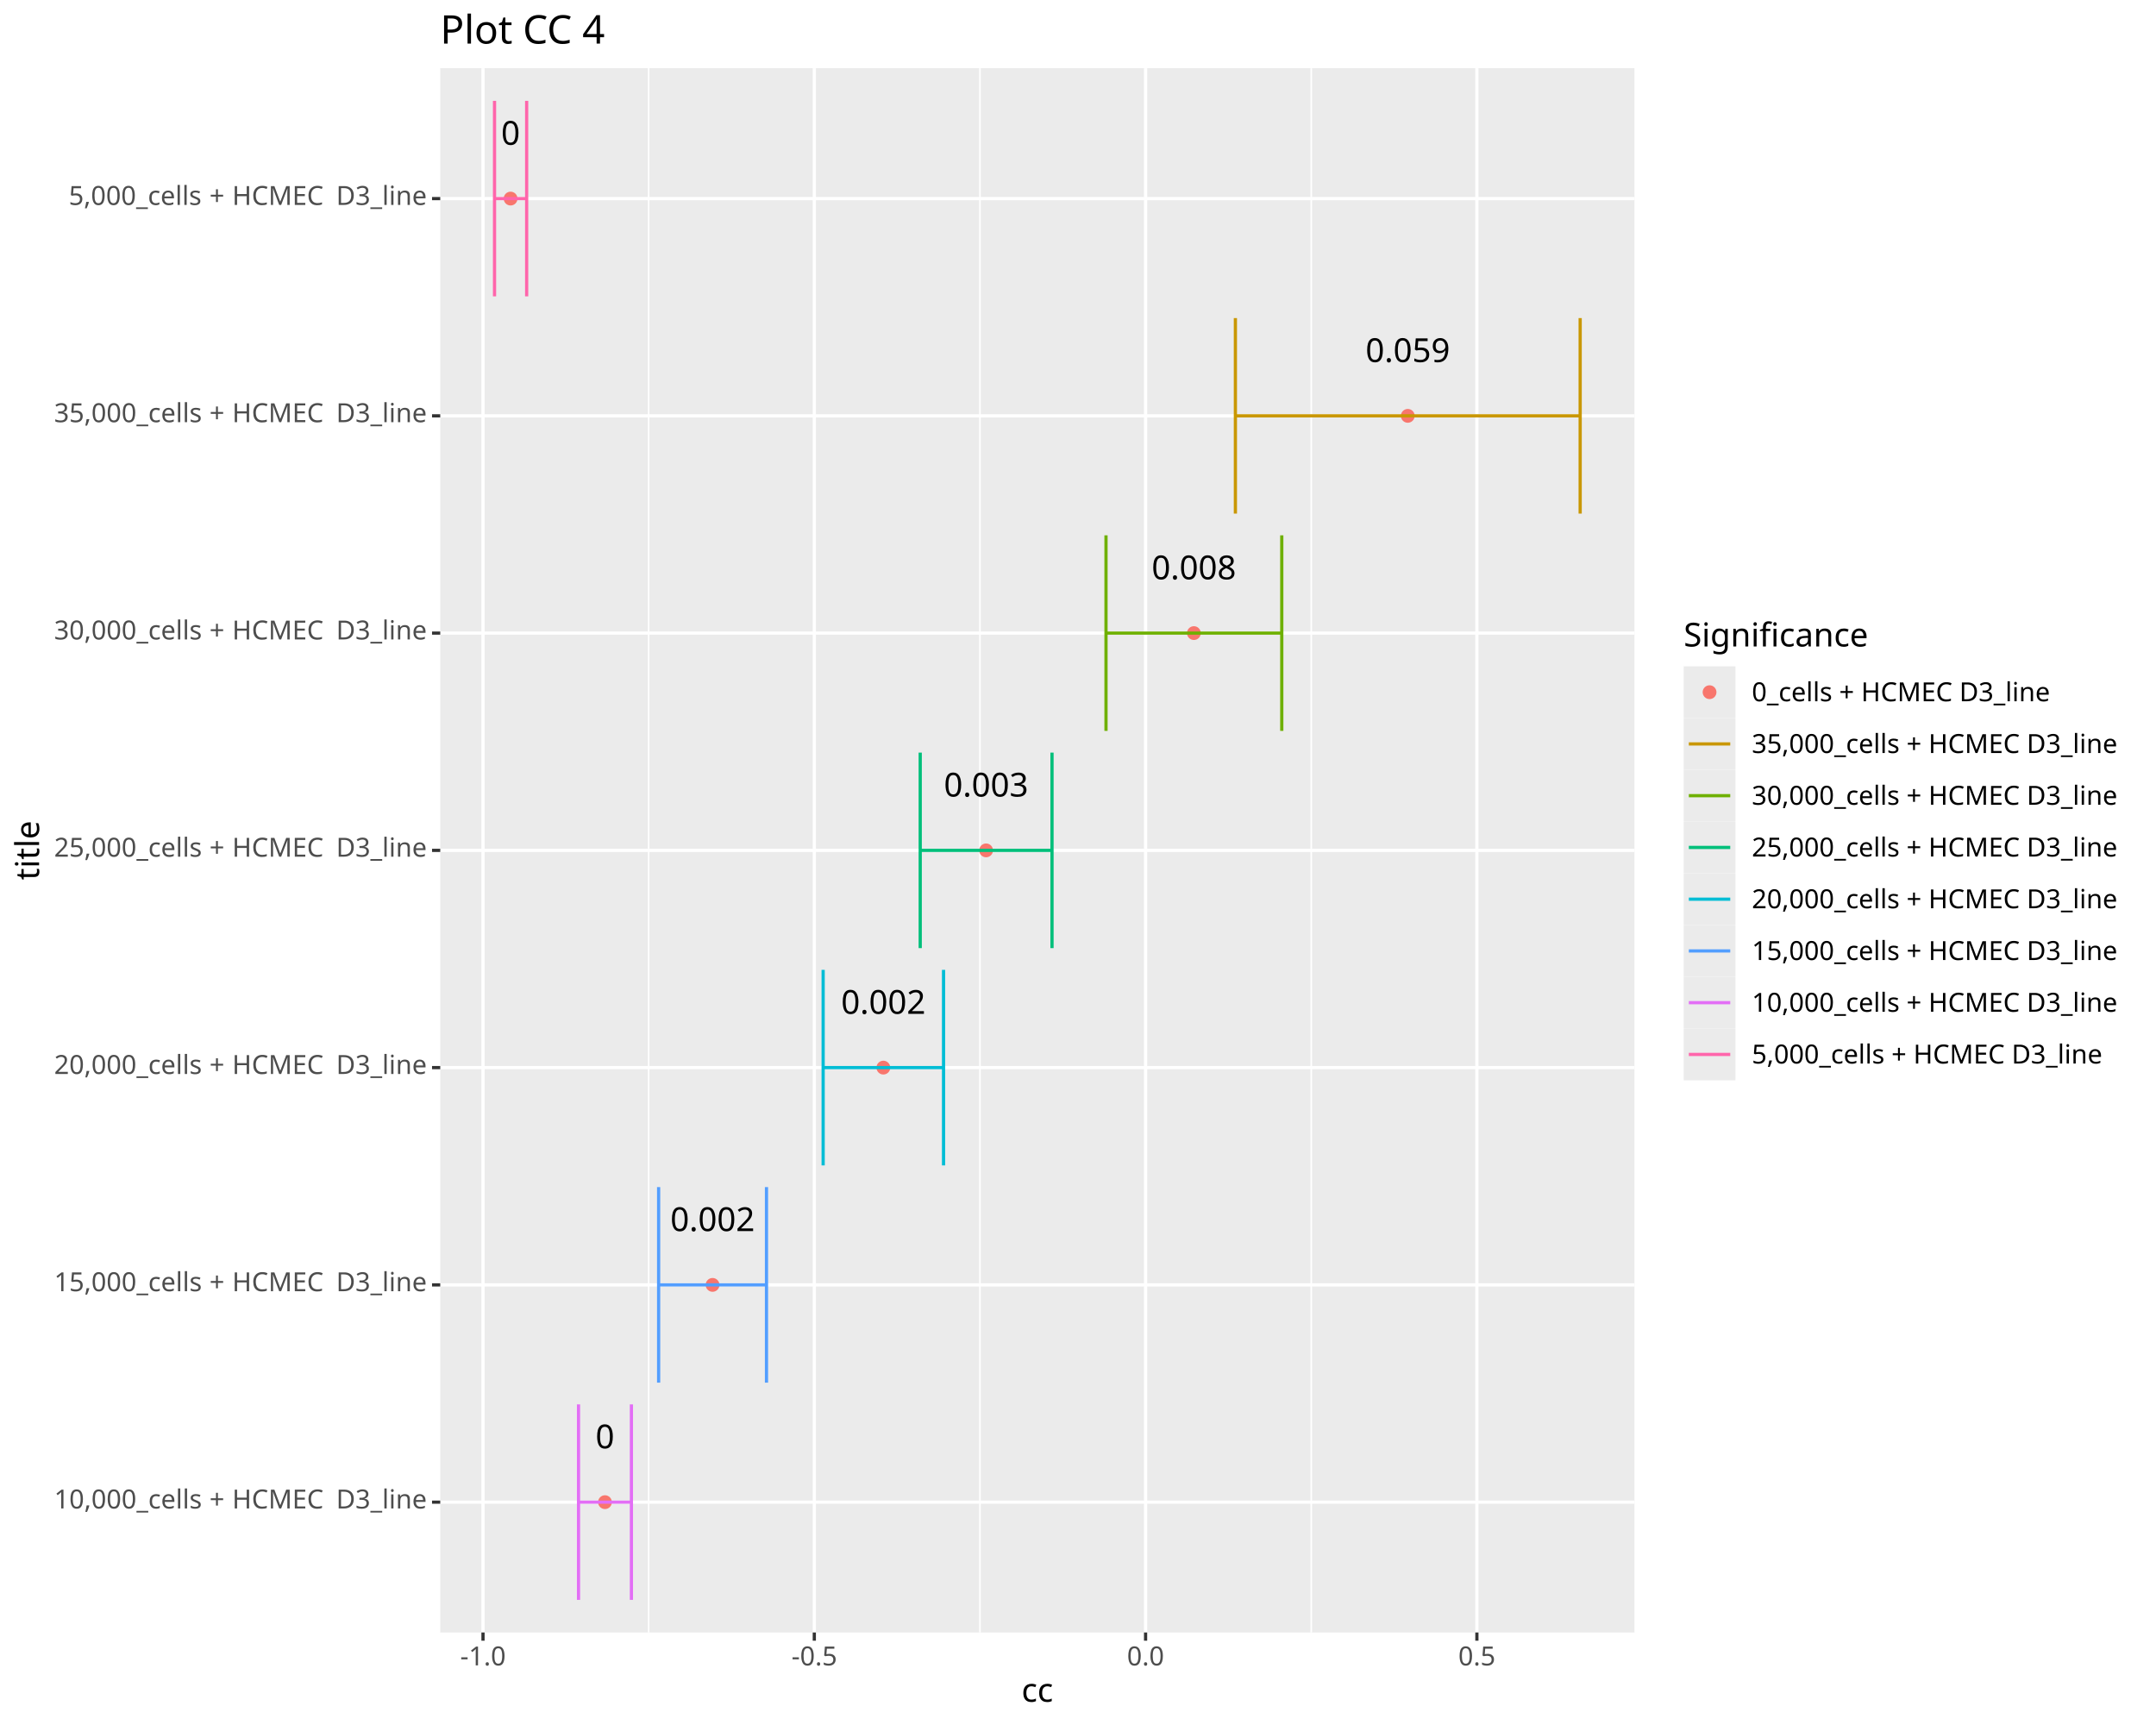
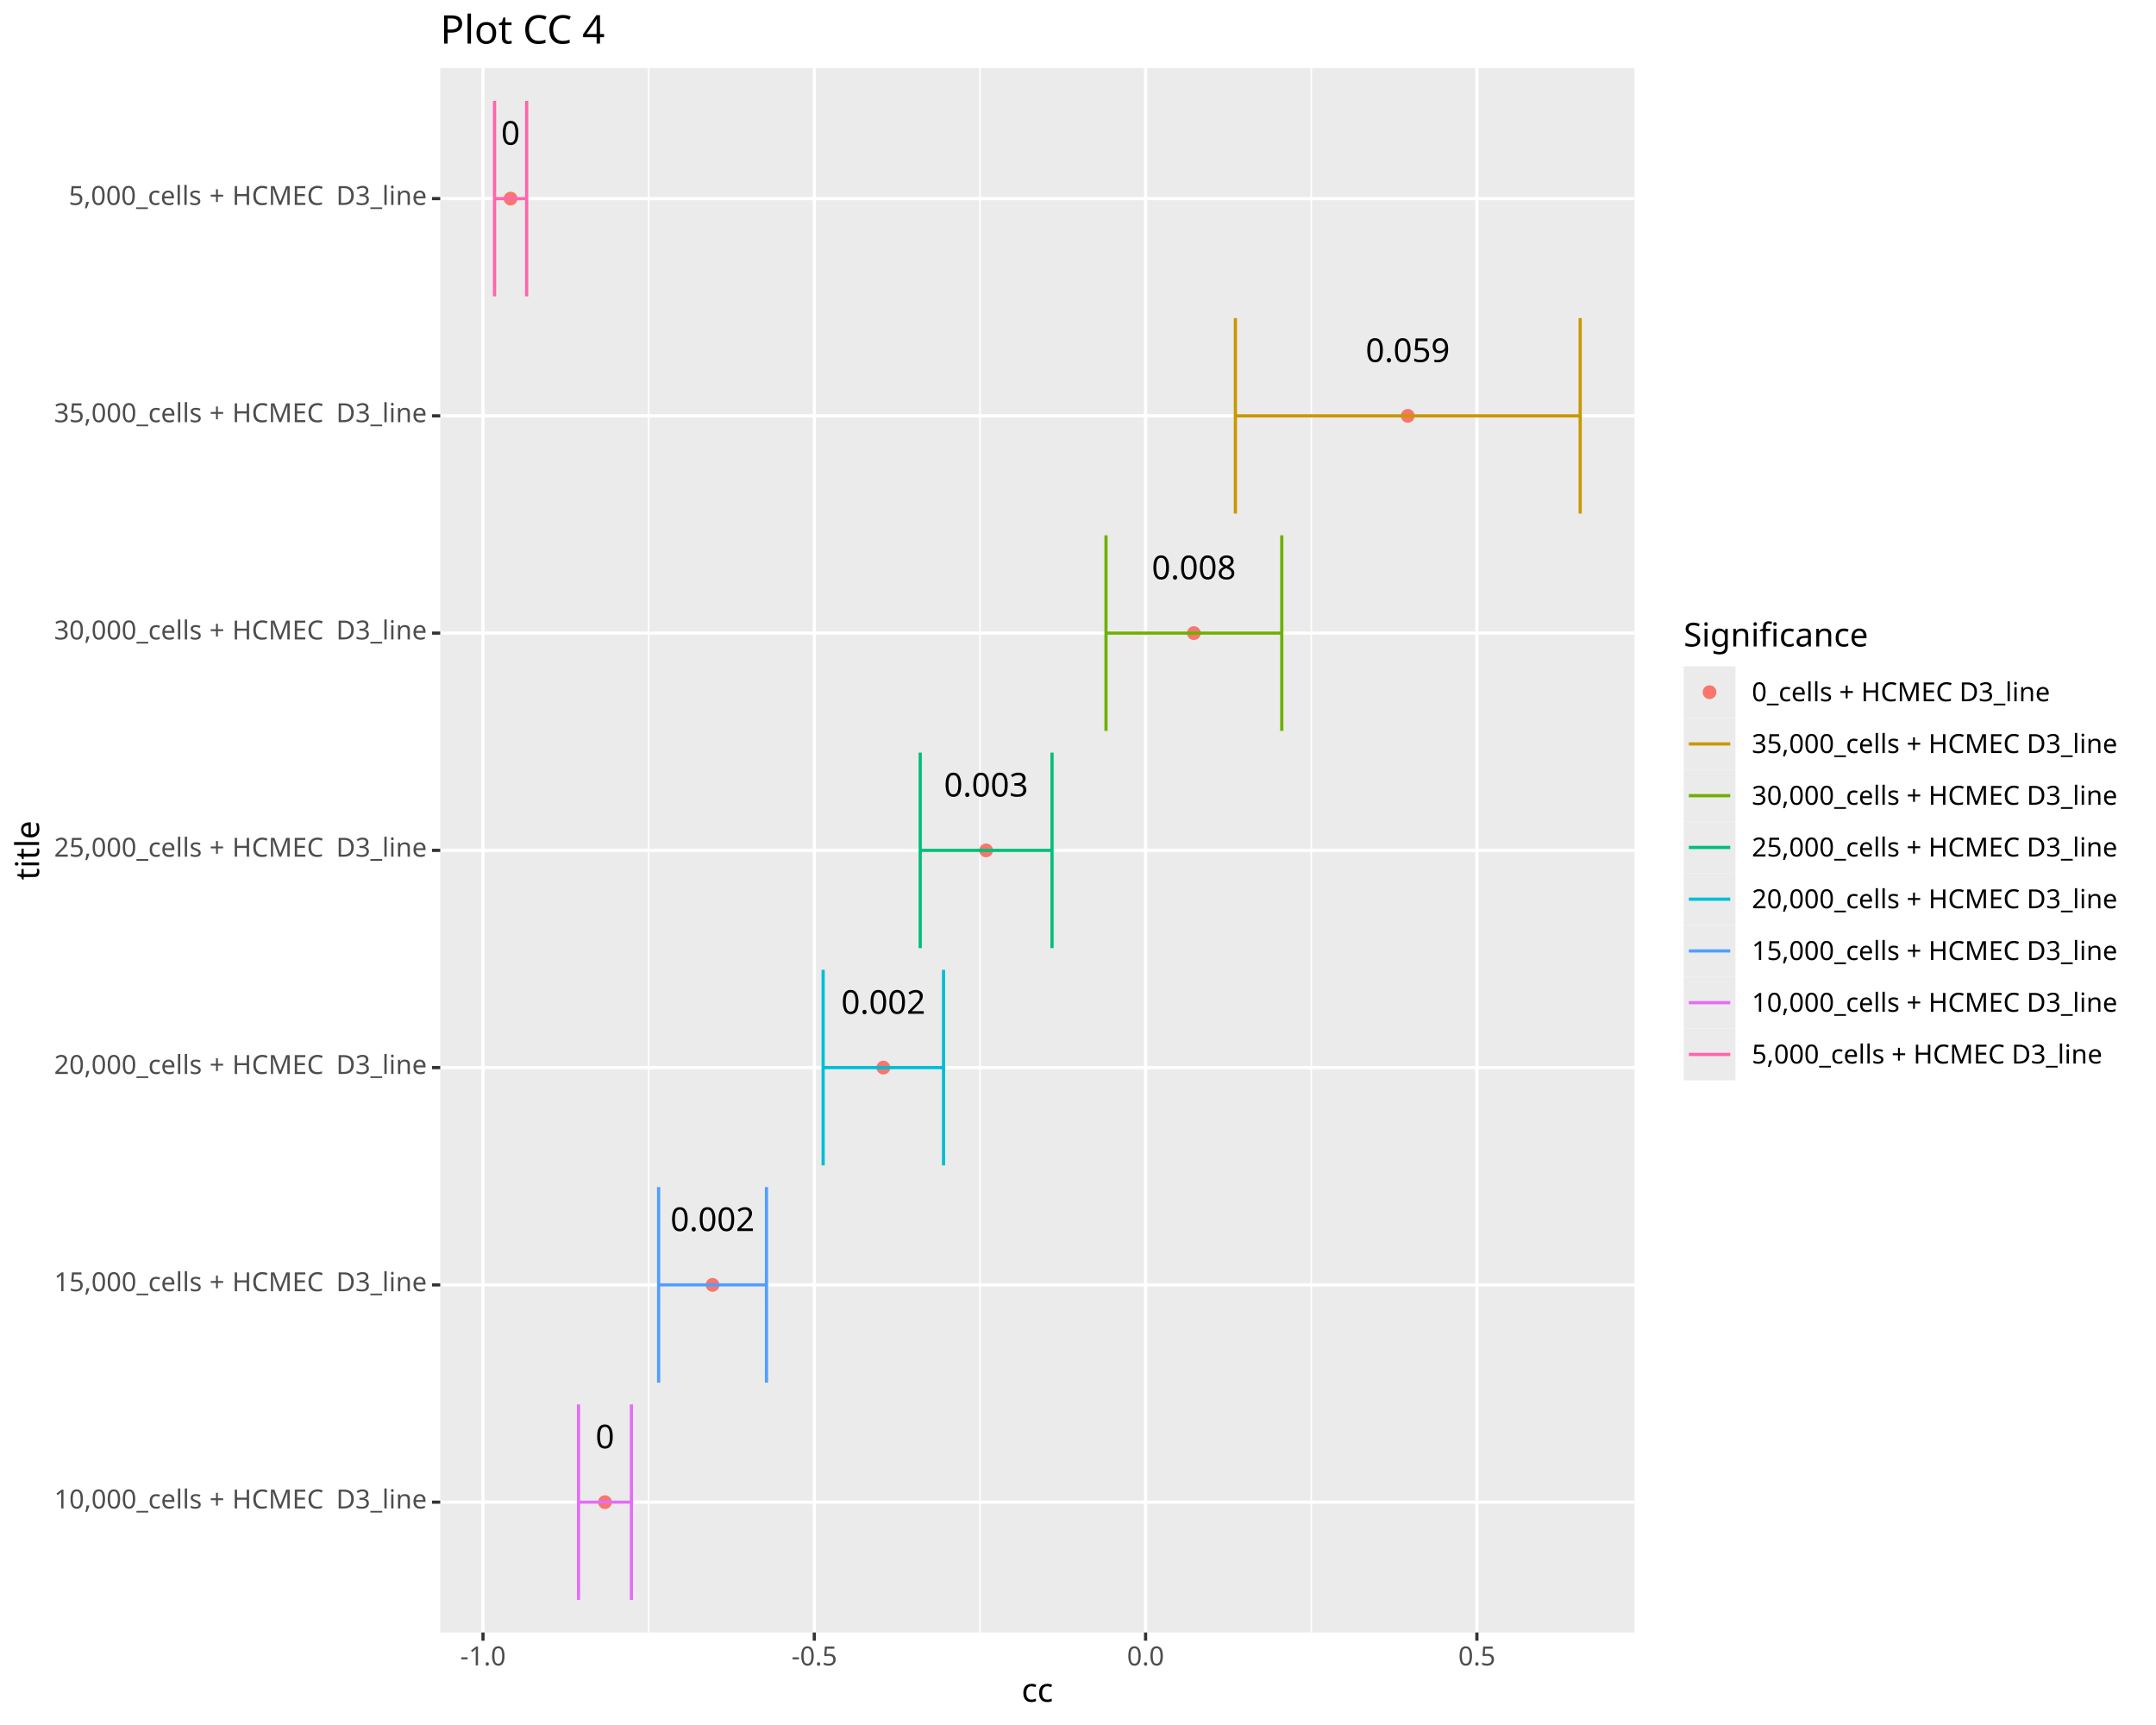
<svg xmlns="http://www.w3.org/2000/svg" class="svglite" data-engine-version="2.0" width="720.00pt" height="576.00pt" viewBox="0 0 720.00 576.00">
  <defs>
    <style type="text/css">
    .svglite line, .svglite polyline, .svglite polygon, .svglite path, .svglite rect, .svglite circle {
      fill: none;
      stroke: #000000;
      stroke-linecap: round;
      stroke-linejoin: round;
      stroke-miterlimit: 10.00;
    }
  </style>
  </defs>
  <rect width="100%" height="100%" style="stroke: none; fill: #FFFFFF;" />
  <defs>
    <clipPath id="cpMC4wMHw3MjAuMDB8MC4wMHw1NzYuMDA=">
      <rect x="0.00" y="0.00" width="720.00" height="576.00" />
    </clipPath>
  </defs>
  <g clip-path="url(#cpMC4wMHw3MjAuMDB8MC4wMHw1NzYuMDA=)">
    <rect x="0.00" y="0.00" width="720.00" height="576.00" style="stroke-width: 1.07; stroke: #FFFFFF; fill: #FFFFFF;" />
  </g>
  <defs>
    <clipPath id="cpMTQ3LjAyfDU0NS44M3wyMi43OHw1NDUuMTE=">
      <rect x="147.02" y="22.78" width="398.81" height="522.33" />
    </clipPath>
  </defs>
  <g clip-path="url(#cpMTQ3LjAyfDU0NS44M3wyMi43OHw1NDUuMTE=)">
    <rect x="147.02" y="22.78" width="398.81" height="522.33" style="stroke-width: 1.07; stroke: none; fill: #EBEBEB;" />
    <polyline points="216.62,545.11 216.62,22.78 " style="stroke-width: 0.53; stroke: #FFFFFF; stroke-linecap: butt;" />
    <polyline points="327.26,545.11 327.26,22.78 " style="stroke-width: 0.53; stroke: #FFFFFF; stroke-linecap: butt;" />
    <polyline points="437.89,545.11 437.89,22.78 " style="stroke-width: 0.53; stroke: #FFFFFF; stroke-linecap: butt;" />
    <polyline points="147.02,501.59 545.83,501.59 " style="stroke-width: 1.07; stroke: #FFFFFF; stroke-linecap: butt;" />
    <polyline points="147.02,429.04 545.83,429.04 " style="stroke-width: 1.07; stroke: #FFFFFF; stroke-linecap: butt;" />
    <polyline points="147.02,356.49 545.83,356.49 " style="stroke-width: 1.07; stroke: #FFFFFF; stroke-linecap: butt;" />
    <polyline points="147.02,283.95 545.83,283.95 " style="stroke-width: 1.07; stroke: #FFFFFF; stroke-linecap: butt;" />
    <polyline points="147.02,211.40 545.83,211.40 " style="stroke-width: 1.07; stroke: #FFFFFF; stroke-linecap: butt;" />
    <polyline points="147.02,138.86 545.83,138.86 " style="stroke-width: 1.07; stroke: #FFFFFF; stroke-linecap: butt;" />
    <polyline points="147.02,66.31 545.83,66.31 " style="stroke-width: 1.07; stroke: #FFFFFF; stroke-linecap: butt;" />
    <polyline points="161.30,545.11 161.30,22.78 " style="stroke-width: 1.07; stroke: #FFFFFF; stroke-linecap: butt;" />
    <polyline points="271.94,545.11 271.94,22.78 " style="stroke-width: 1.07; stroke: #FFFFFF; stroke-linecap: butt;" />
    <polyline points="382.57,545.11 382.57,22.78 " style="stroke-width: 1.07; stroke: #FFFFFF; stroke-linecap: butt;" />
    <polyline points="493.21,545.11 493.21,22.78 " style="stroke-width: 1.07; stroke: #FFFFFF; stroke-linecap: butt;" />
    <circle cx="470.13" cy="138.86" r="1.95" style="stroke-width: 0.71; stroke: #F8766D; fill: #F8766D;" />
    <circle cx="398.70" cy="211.40" r="1.95" style="stroke-width: 0.71; stroke: #F8766D; fill: #F8766D;" />
    <circle cx="329.31" cy="283.95" r="1.95" style="stroke-width: 0.71; stroke: #F8766D; fill: #F8766D;" />
    <circle cx="295.00" cy="356.49" r="1.95" style="stroke-width: 0.71; stroke: #F8766D; fill: #F8766D;" />
    <circle cx="237.96" cy="429.04" r="1.95" style="stroke-width: 0.71; stroke: #F8766D; fill: #F8766D;" />
    <circle cx="202.03" cy="501.59" r="1.95" style="stroke-width: 0.71; stroke: #F8766D; fill: #F8766D;" />
    <circle cx="170.51" cy="66.31" r="1.95" style="stroke-width: 0.71; stroke: #F8766D; fill: #F8766D;" />
    <polyline points="527.70,171.50 527.70,106.21 " style="stroke-width: 1.07; stroke: #C99700; stroke-linecap: butt;" />
    <polyline points="527.70,138.86 412.56,138.86 " style="stroke-width: 1.07; stroke: #C99700; stroke-linecap: butt;" />
    <polyline points="412.56,171.50 412.56,106.21 " style="stroke-width: 1.07; stroke: #C99700; stroke-linecap: butt;" />
    <polyline points="428.05,244.05 428.05,178.76 " style="stroke-width: 1.07; stroke: #6EB000; stroke-linecap: butt;" />
    <polyline points="428.05,211.40 369.35,211.40 " style="stroke-width: 1.07; stroke: #6EB000; stroke-linecap: butt;" />
    <polyline points="369.35,244.05 369.35,178.76 " style="stroke-width: 1.07; stroke: #6EB000; stroke-linecap: butt;" />
    <polyline points="351.32,316.59 351.32,251.30 " style="stroke-width: 1.07; stroke: #00BF7A; stroke-linecap: butt;" />
    <polyline points="351.32,283.95 307.31,283.95 " style="stroke-width: 1.07; stroke: #00BF7A; stroke-linecap: butt;" />
    <polyline points="307.31,316.59 307.31,251.30 " style="stroke-width: 1.07; stroke: #00BF7A; stroke-linecap: butt;" />
    <polyline points="315.10,389.14 315.10,323.85 " style="stroke-width: 1.07; stroke: #00BDD5; stroke-linecap: butt;" />
    <polyline points="315.10,356.49 274.89,356.49 " style="stroke-width: 1.07; stroke: #00BDD5; stroke-linecap: butt;" />
    <polyline points="274.89,389.14 274.89,323.85 " style="stroke-width: 1.07; stroke: #00BDD5; stroke-linecap: butt;" />
    <polyline points="255.97,461.68 255.97,396.39 " style="stroke-width: 1.07; stroke: #529EFF; stroke-linecap: butt;" />
    <polyline points="255.97,429.04 219.95,429.04 " style="stroke-width: 1.07; stroke: #529EFF; stroke-linecap: butt;" />
    <polyline points="219.95,461.68 219.95,396.39 " style="stroke-width: 1.07; stroke: #529EFF; stroke-linecap: butt;" />
    <polyline points="210.86,534.23 210.86,468.94 " style="stroke-width: 1.07; stroke: #E36EF6; stroke-linecap: butt;" />
    <polyline points="210.86,501.59 193.20,501.59 " style="stroke-width: 1.07; stroke: #E36EF6; stroke-linecap: butt;" />
    <polyline points="193.20,534.23 193.20,468.94 " style="stroke-width: 1.07; stroke: #E36EF6; stroke-linecap: butt;" />
    <polyline points="175.88,98.96 175.88,33.67 " style="stroke-width: 1.07; stroke: #FF65AB; stroke-linecap: butt;" />
    <polyline points="175.88,66.31 165.15,66.31 " style="stroke-width: 1.07; stroke: #FF65AB; stroke-linecap: butt;" />
    <polyline points="165.15,98.96 165.15,33.67 " style="stroke-width: 1.07; stroke: #FF65AB; stroke-linecap: butt;" />
-     <text x="470.13" y="120.89" text-anchor="middle" style="font-size: 11.04px; font-family: sans;" textLength="27.63px" lengthAdjust="spacingAndGlyphs">0.059</text>
-     <text x="398.70" y="193.44" text-anchor="middle" style="font-size: 11.04px; font-family: sans;" textLength="27.63px" lengthAdjust="spacingAndGlyphs">0.008</text>
-     <text x="329.31" y="265.98" text-anchor="middle" style="font-size: 11.04px; font-family: sans;" textLength="27.63px" lengthAdjust="spacingAndGlyphs">0.003</text>
-     <text x="295.00" y="338.53" text-anchor="middle" style="font-size: 11.04px; font-family: sans;" textLength="27.63px" lengthAdjust="spacingAndGlyphs">0.002</text>
-     <text x="237.96" y="411.07" text-anchor="middle" style="font-size: 11.04px; font-family: sans;" textLength="27.63px" lengthAdjust="spacingAndGlyphs">0.002</text>
-     <text x="202.03" y="483.62" text-anchor="middle" style="font-size: 11.04px; font-family: sans;" textLength="6.14px" lengthAdjust="spacingAndGlyphs">0</text>
-     <text x="170.51" y="48.35" text-anchor="middle" style="font-size: 11.04px; font-family: sans;" textLength="6.14px" lengthAdjust="spacingAndGlyphs">0</text>
+     <text x="470.13" y="120.88" text-anchor="middle" style="font-size: 11.00px; font-family: sans;" textLength="27.53px" lengthAdjust="spacingAndGlyphs">0.059</text>
+     <text x="398.70" y="193.42" text-anchor="middle" style="font-size: 11.00px; font-family: sans;" textLength="27.53px" lengthAdjust="spacingAndGlyphs">0.008</text>
+     <text x="329.31" y="265.97" text-anchor="middle" style="font-size: 11.00px; font-family: sans;" textLength="27.53px" lengthAdjust="spacingAndGlyphs">0.003</text>
+     <text x="295.00" y="338.52" text-anchor="middle" style="font-size: 11.00px; font-family: sans;" textLength="27.53px" lengthAdjust="spacingAndGlyphs">0.002</text>
+     <text x="237.96" y="411.06" text-anchor="middle" style="font-size: 11.00px; font-family: sans;" textLength="27.53px" lengthAdjust="spacingAndGlyphs">0.002</text>
+     <text x="202.03" y="483.61" text-anchor="middle" style="font-size: 11.00px; font-family: sans;" textLength="6.12px" lengthAdjust="spacingAndGlyphs">0</text>
+     <text x="170.51" y="48.33" text-anchor="middle" style="font-size: 11.00px; font-family: sans;" textLength="6.12px" lengthAdjust="spacingAndGlyphs">0</text>
  </g>
  <g clip-path="url(#cpMC4wMHw3MjAuMDB8MC4wMHw1NzYuMDA=)">
    <text x="18.07" y="503.70" style="font-size: 8.80px; fill: #4D4D4D; font-family: sans;" textLength="49.42px" lengthAdjust="spacingAndGlyphs">10,000_cells</text>
    <text x="69.94" y="503.70" style="font-size: 8.80px; fill: #4D4D4D; font-family: sans;" textLength="5.14px" lengthAdjust="spacingAndGlyphs">+</text>
    <text x="77.53" y="503.70" style="font-size: 8.80px; fill: #4D4D4D; font-family: sans;" textLength="32.28px" lengthAdjust="spacingAndGlyphs">HCMEC</text>
    <text x="112.25" y="503.70" style="font-size: 8.80px; fill: #4D4D4D; font-family: sans;" textLength="29.84px" lengthAdjust="spacingAndGlyphs">D3_line</text>
    <text x="18.07" y="431.15" style="font-size: 8.80px; fill: #4D4D4D; font-family: sans;" textLength="49.42px" lengthAdjust="spacingAndGlyphs">15,000_cells</text>
    <text x="69.94" y="431.15" style="font-size: 8.80px; fill: #4D4D4D; font-family: sans;" textLength="5.14px" lengthAdjust="spacingAndGlyphs">+</text>
    <text x="77.53" y="431.15" style="font-size: 8.80px; fill: #4D4D4D; font-family: sans;" textLength="32.28px" lengthAdjust="spacingAndGlyphs">HCMEC</text>
    <text x="112.25" y="431.15" style="font-size: 8.80px; fill: #4D4D4D; font-family: sans;" textLength="29.84px" lengthAdjust="spacingAndGlyphs">D3_line</text>
    <text x="18.07" y="358.61" style="font-size: 8.80px; fill: #4D4D4D; font-family: sans;" textLength="49.42px" lengthAdjust="spacingAndGlyphs">20,000_cells</text>
    <text x="69.94" y="358.61" style="font-size: 8.80px; fill: #4D4D4D; font-family: sans;" textLength="5.14px" lengthAdjust="spacingAndGlyphs">+</text>
    <text x="77.53" y="358.61" style="font-size: 8.80px; fill: #4D4D4D; font-family: sans;" textLength="32.28px" lengthAdjust="spacingAndGlyphs">HCMEC</text>
    <text x="112.25" y="358.61" style="font-size: 8.80px; fill: #4D4D4D; font-family: sans;" textLength="29.84px" lengthAdjust="spacingAndGlyphs">D3_line</text>
    <text x="18.07" y="286.06" style="font-size: 8.80px; fill: #4D4D4D; font-family: sans;" textLength="49.42px" lengthAdjust="spacingAndGlyphs">25,000_cells</text>
    <text x="69.94" y="286.06" style="font-size: 8.80px; fill: #4D4D4D; font-family: sans;" textLength="5.14px" lengthAdjust="spacingAndGlyphs">+</text>
    <text x="77.53" y="286.06" style="font-size: 8.80px; fill: #4D4D4D; font-family: sans;" textLength="32.28px" lengthAdjust="spacingAndGlyphs">HCMEC</text>
    <text x="112.25" y="286.06" style="font-size: 8.80px; fill: #4D4D4D; font-family: sans;" textLength="29.84px" lengthAdjust="spacingAndGlyphs">D3_line</text>
    <text x="18.07" y="213.52" style="font-size: 8.80px; fill: #4D4D4D; font-family: sans;" textLength="49.42px" lengthAdjust="spacingAndGlyphs">30,000_cells</text>
    <text x="69.94" y="213.52" style="font-size: 8.80px; fill: #4D4D4D; font-family: sans;" textLength="5.14px" lengthAdjust="spacingAndGlyphs">+</text>
    <text x="77.53" y="213.52" style="font-size: 8.80px; fill: #4D4D4D; font-family: sans;" textLength="32.28px" lengthAdjust="spacingAndGlyphs">HCMEC</text>
    <text x="112.25" y="213.52" style="font-size: 8.80px; fill: #4D4D4D; font-family: sans;" textLength="29.84px" lengthAdjust="spacingAndGlyphs">D3_line</text>
    <text x="18.07" y="140.97" style="font-size: 8.80px; fill: #4D4D4D; font-family: sans;" textLength="49.42px" lengthAdjust="spacingAndGlyphs">35,000_cells</text>
    <text x="69.94" y="140.97" style="font-size: 8.80px; fill: #4D4D4D; font-family: sans;" textLength="5.14px" lengthAdjust="spacingAndGlyphs">+</text>
    <text x="77.53" y="140.97" style="font-size: 8.80px; fill: #4D4D4D; font-family: sans;" textLength="32.28px" lengthAdjust="spacingAndGlyphs">HCMEC</text>
    <text x="112.25" y="140.97" style="font-size: 8.80px; fill: #4D4D4D; font-family: sans;" textLength="29.84px" lengthAdjust="spacingAndGlyphs">D3_line</text>
    <text x="22.97" y="68.43" style="font-size: 8.80px; fill: #4D4D4D; font-family: sans;" textLength="44.53px" lengthAdjust="spacingAndGlyphs">5,000_cells</text>
    <text x="69.94" y="68.43" style="font-size: 8.80px; fill: #4D4D4D; font-family: sans;" textLength="5.14px" lengthAdjust="spacingAndGlyphs">+</text>
    <text x="77.53" y="68.43" style="font-size: 8.80px; fill: #4D4D4D; font-family: sans;" textLength="32.28px" lengthAdjust="spacingAndGlyphs">HCMEC</text>
    <text x="112.25" y="68.43" style="font-size: 8.80px; fill: #4D4D4D; font-family: sans;" textLength="29.84px" lengthAdjust="spacingAndGlyphs">D3_line</text>
    <polyline points="144.28,501.59 147.02,501.59 " style="stroke-width: 1.07; stroke: #333333; stroke-linecap: butt;" />
    <polyline points="144.28,429.04 147.02,429.04 " style="stroke-width: 1.07; stroke: #333333; stroke-linecap: butt;" />
    <polyline points="144.28,356.49 147.02,356.49 " style="stroke-width: 1.07; stroke: #333333; stroke-linecap: butt;" />
    <polyline points="144.28,283.95 147.02,283.95 " style="stroke-width: 1.07; stroke: #333333; stroke-linecap: butt;" />
    <polyline points="144.28,211.40 147.02,211.40 " style="stroke-width: 1.07; stroke: #333333; stroke-linecap: butt;" />
    <polyline points="144.28,138.86 147.02,138.86 " style="stroke-width: 1.07; stroke: #333333; stroke-linecap: butt;" />
    <polyline points="144.28,66.31 147.02,66.31 " style="stroke-width: 1.07; stroke: #333333; stroke-linecap: butt;" />
    <polyline points="161.30,547.85 161.30,545.11 " style="stroke-width: 1.07; stroke: #333333; stroke-linecap: butt;" />
    <polyline points="271.94,547.85 271.94,545.11 " style="stroke-width: 1.07; stroke: #333333; stroke-linecap: butt;" />
    <polyline points="382.57,547.85 382.57,545.11 " style="stroke-width: 1.07; stroke: #333333; stroke-linecap: butt;" />
    <polyline points="493.21,547.85 493.21,545.11 " style="stroke-width: 1.07; stroke: #333333; stroke-linecap: butt;" />
    <text x="161.30" y="556.10" text-anchor="middle" style="font-size: 8.80px; fill: #4D4D4D; font-family: sans;" textLength="15.16px" lengthAdjust="spacingAndGlyphs">-1.0</text>
    <text x="271.94" y="556.10" text-anchor="middle" style="font-size: 8.80px; fill: #4D4D4D; font-family: sans;" textLength="15.16px" lengthAdjust="spacingAndGlyphs">-0.5</text>
    <text x="382.57" y="556.10" text-anchor="middle" style="font-size: 8.80px; fill: #4D4D4D; font-family: sans;" textLength="12.23px" lengthAdjust="spacingAndGlyphs">0.0</text>
    <text x="493.21" y="556.10" text-anchor="middle" style="font-size: 8.80px; fill: #4D4D4D; font-family: sans;" textLength="12.23px" lengthAdjust="spacingAndGlyphs">0.5</text>
    <text x="346.42" y="568.24" text-anchor="middle" style="font-size: 11.00px; font-family: sans;" textLength="11.01px" lengthAdjust="spacingAndGlyphs">cc</text>
    <text transform="translate(13.05,283.95) rotate(-90)" text-anchor="middle" style="font-size: 11.00px; font-family: sans;" textLength="17.11px" lengthAdjust="spacingAndGlyphs">title</text>
    <rect x="556.79" y="201.68" width="157.73" height="164.53" style="stroke-width: 1.07; stroke: none; fill: #FFFFFF;" />
    <text x="562.27" y="215.87" style="font-size: 11.00px; font-family: sans;" textLength="59.32px" lengthAdjust="spacingAndGlyphs">Significance</text>
    <rect x="562.27" y="222.49" width="17.28" height="17.28" style="stroke-width: 1.07; stroke: none; fill: #EBEBEB;" />
    <circle cx="570.91" cy="231.13" r="1.95" style="stroke-width: 0.71; stroke: #F8766D; fill: #F8766D;" />
    <rect x="562.27" y="239.77" width="17.28" height="17.28" style="stroke-width: 1.07; stroke: none; fill: #EBEBEB;" />
    <line x1="563.99" y1="248.41" x2="577.82" y2="248.41" style="stroke-width: 1.07; stroke: #C99700; stroke-linecap: butt;" />
    <rect x="562.27" y="257.05" width="17.28" height="17.28" style="stroke-width: 1.07; stroke: none; fill: #EBEBEB;" />
    <line x1="563.99" y1="265.69" x2="577.82" y2="265.69" style="stroke-width: 1.07; stroke: #6EB000; stroke-linecap: butt;" />
    <rect x="562.27" y="274.33" width="17.28" height="17.28" style="stroke-width: 1.07; stroke: none; fill: #EBEBEB;" />
    <line x1="563.99" y1="282.97" x2="577.82" y2="282.97" style="stroke-width: 1.07; stroke: #00BF7A; stroke-linecap: butt;" />
    <rect x="562.27" y="291.61" width="17.28" height="17.28" style="stroke-width: 1.07; stroke: none; fill: #EBEBEB;" />
    <line x1="563.99" y1="300.25" x2="577.82" y2="300.25" style="stroke-width: 1.07; stroke: #00BDD5; stroke-linecap: butt;" />
    <rect x="562.27" y="308.89" width="17.28" height="17.28" style="stroke-width: 1.07; stroke: none; fill: #EBEBEB;" />
    <line x1="563.99" y1="317.53" x2="577.82" y2="317.53" style="stroke-width: 1.07; stroke: #529EFF; stroke-linecap: butt;" />
    <rect x="562.27" y="326.17" width="17.28" height="17.28" style="stroke-width: 1.07; stroke: none; fill: #EBEBEB;" />
    <line x1="563.99" y1="334.81" x2="577.82" y2="334.81" style="stroke-width: 1.07; stroke: #E36EF6; stroke-linecap: butt;" />
    <rect x="562.27" y="343.45" width="17.28" height="17.28" style="stroke-width: 1.07; stroke: none; fill: #EBEBEB;" />
    <line x1="563.99" y1="352.09" x2="577.82" y2="352.09" style="stroke-width: 1.07; stroke: #FF65AB; stroke-linecap: butt;" />
    <text x="585.02" y="234.16" style="font-size: 8.80px; font-family: sans;" textLength="101.99px" lengthAdjust="spacingAndGlyphs">0_cells + HCMEC D3_line</text>
    <text x="585.02" y="251.44" style="font-size: 8.80px; font-family: sans;" textLength="124.02px" lengthAdjust="spacingAndGlyphs">35,000_cells + HCMEC D3_line</text>
    <text x="585.02" y="268.72" style="font-size: 8.80px; font-family: sans;" textLength="124.02px" lengthAdjust="spacingAndGlyphs">30,000_cells + HCMEC D3_line</text>
    <text x="585.02" y="286.00" style="font-size: 8.80px; font-family: sans;" textLength="124.02px" lengthAdjust="spacingAndGlyphs">25,000_cells + HCMEC D3_line</text>
    <text x="585.02" y="303.28" style="font-size: 8.80px; font-family: sans;" textLength="124.02px" lengthAdjust="spacingAndGlyphs">20,000_cells + HCMEC D3_line</text>
    <text x="585.02" y="320.56" style="font-size: 8.80px; font-family: sans;" textLength="124.02px" lengthAdjust="spacingAndGlyphs">15,000_cells + HCMEC D3_line</text>
    <text x="585.02" y="337.84" style="font-size: 8.80px; font-family: sans;" textLength="124.02px" lengthAdjust="spacingAndGlyphs">10,000_cells + HCMEC D3_line</text>
    <text x="585.02" y="355.12" style="font-size: 8.80px; font-family: sans;" textLength="119.12px" lengthAdjust="spacingAndGlyphs">5,000_cells + HCMEC D3_line</text>
    <text x="147.02" y="14.56" style="font-size: 13.20px; font-family: sans;" textLength="56.49px" lengthAdjust="spacingAndGlyphs">Plot CC 4</text>
  </g>
</svg>
